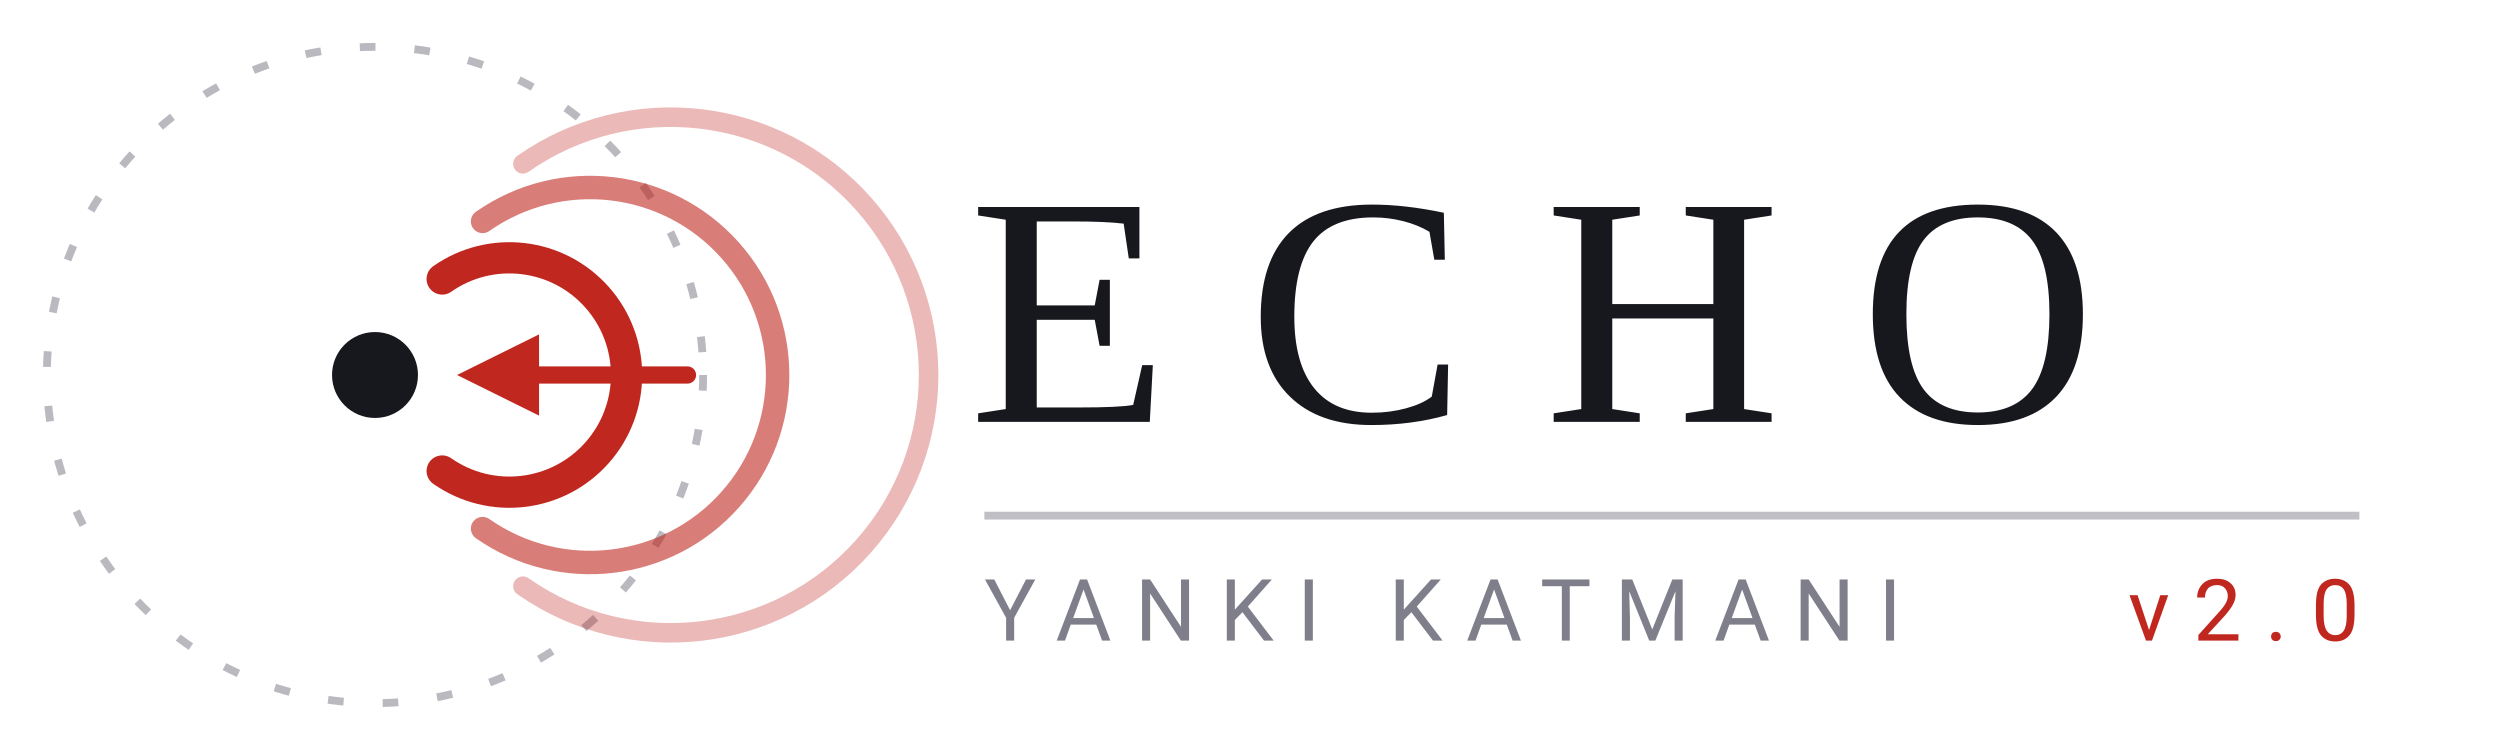
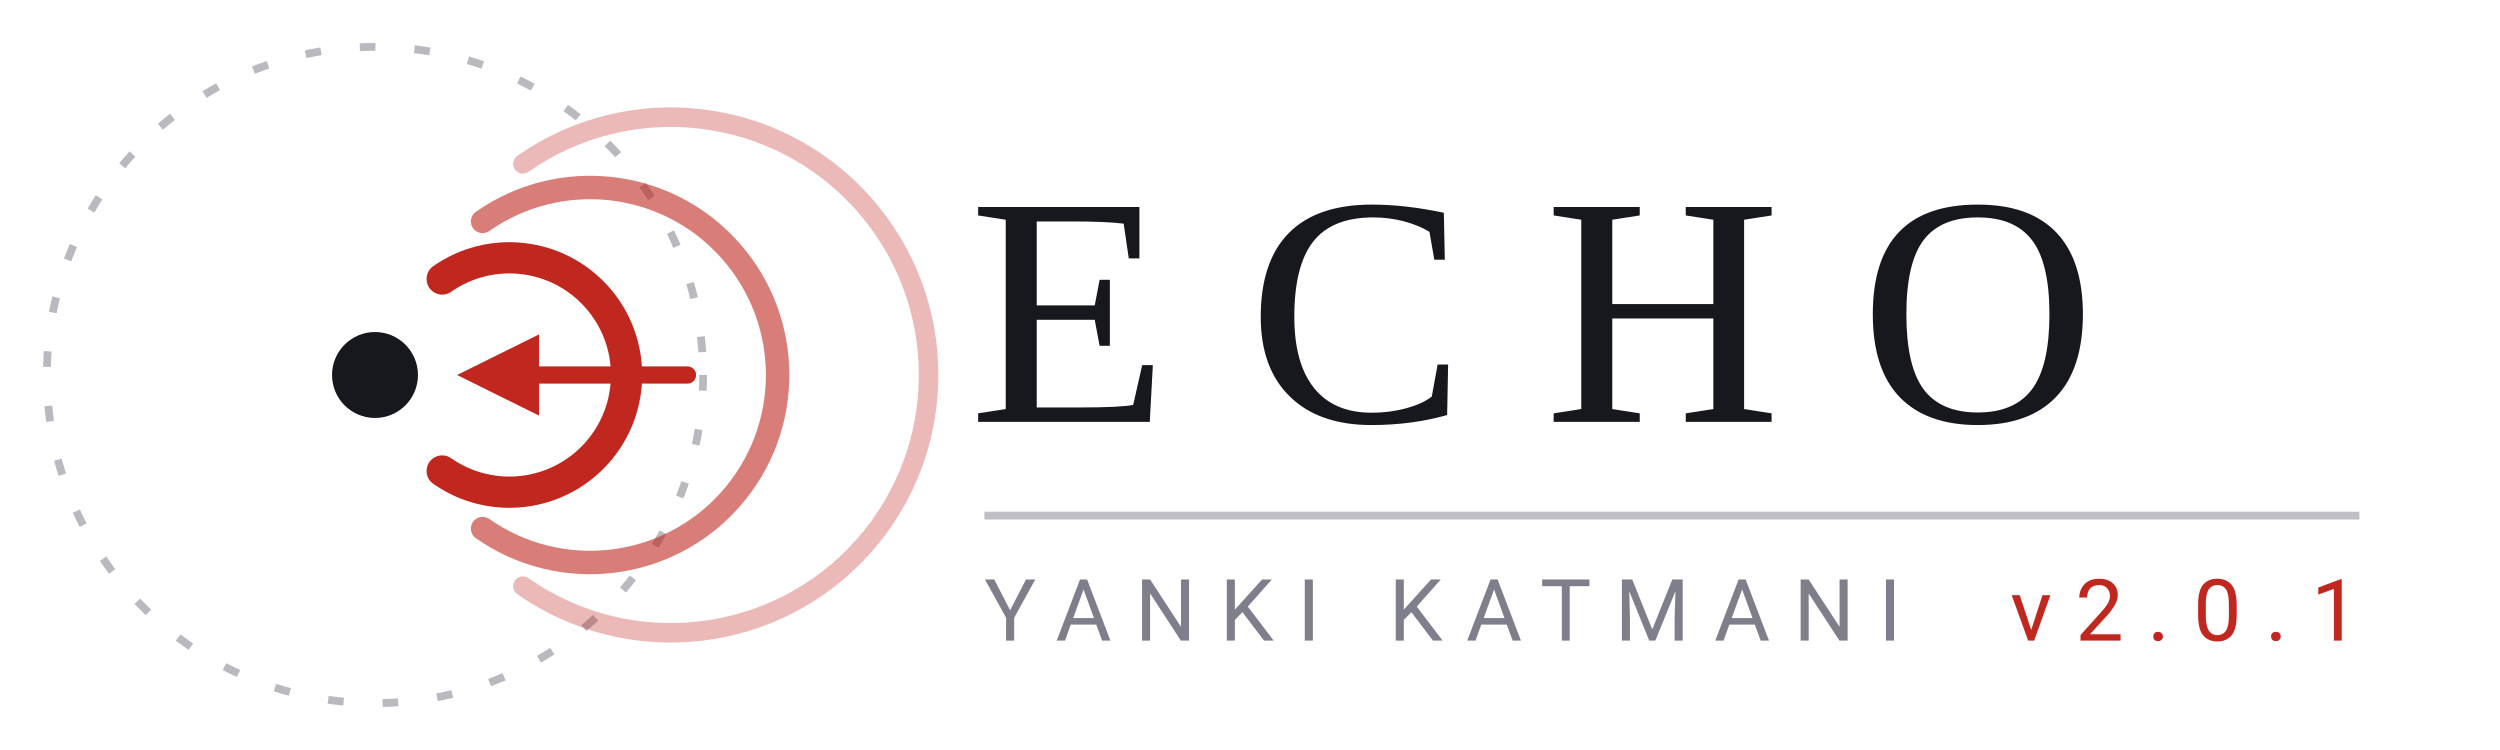
- <svg xmlns="http://www.w3.org/2000/svg" viewBox="0 0 320 96" width="320" height="96" role="img" aria-label="Echo Orkestra v2.0">
+ <svg xmlns="http://www.w3.org/2000/svg" viewBox="0 0 320 96" width="320" height="96" role="img" aria-label="Echo Orkestra v2.0.1">
  <style>
    .murekkep { fill: #17171e; }
    .sis { stroke: #7f7f8b; fill: none; }
    .vurgu { fill: #c0271f; }
    .vurgu-c { stroke: #c0271f; fill: none; }
    .soluk { fill: #7f7f8b; }
    @media (prefers-color-scheme: dark) {
      .murekkep { fill: #e8e6e3; }
      .vurgu { fill: #ff4438; }
      .vurgu-c { stroke: #ff4438; }
    }
    .ad { font-family: Georgia, "Times New Roman", serif; font-size: 42px;
          letter-spacing: 10px; }
    .alt { font-family: system-ui, -apple-system, "Segoe UI", Roboto,
           sans-serif; font-size: 11px; letter-spacing: 3px; }
  </style>
  <g>
    <circle class="sis" cx="48.0" cy="48.0" r="42.0" stroke-width="1" stroke-dasharray="2 5" opacity="0.55" />
    <path class="vurgu-c" d="M 66.93 75.03 A 33.00 33.00 0 1 0 66.93 20.97" stroke-width="2.5" stroke-linecap="round" opacity="0.32" />
    <path class="vurgu-c" d="M 61.77 67.66 A 24.00 24.00 0 1 0 61.77 28.34" stroke-width="3.0" stroke-linecap="round" opacity="0.6" />
    <path class="vurgu-c" d="M 56.60 60.29 A 15.00 15.00 0 1 0 56.60 35.71" stroke-width="4.0" stroke-linecap="round" opacity="1.0" />
    <path class="vurgu-c" d="M 88.00 48.0 L 69.00 48.0" stroke-width="2.2" stroke-linecap="round" />
    <path class="vurgu" d="M 58.50 48.0 L 69.00 42.80 L 69.00 53.20 Z" />
    <circle class="murekkep" cx="48.0" cy="48.0" r="5.5" />
  </g>
  <text class="ad murekkep" x="124" y="54">ECHO</text>
  <path class="sis" d="M 126 66 L 302 66" stroke-width="1" opacity="0.5" />
  <text class="alt soluk" x="126" y="82">YANKI KATMANI</text>
-   <text class="alt vurgu" x="302" y="82" text-anchor="end">v2.0</text>
+   <text class="alt vurgu" x="302" y="82" text-anchor="end">v2.0.1</text>
</svg>
